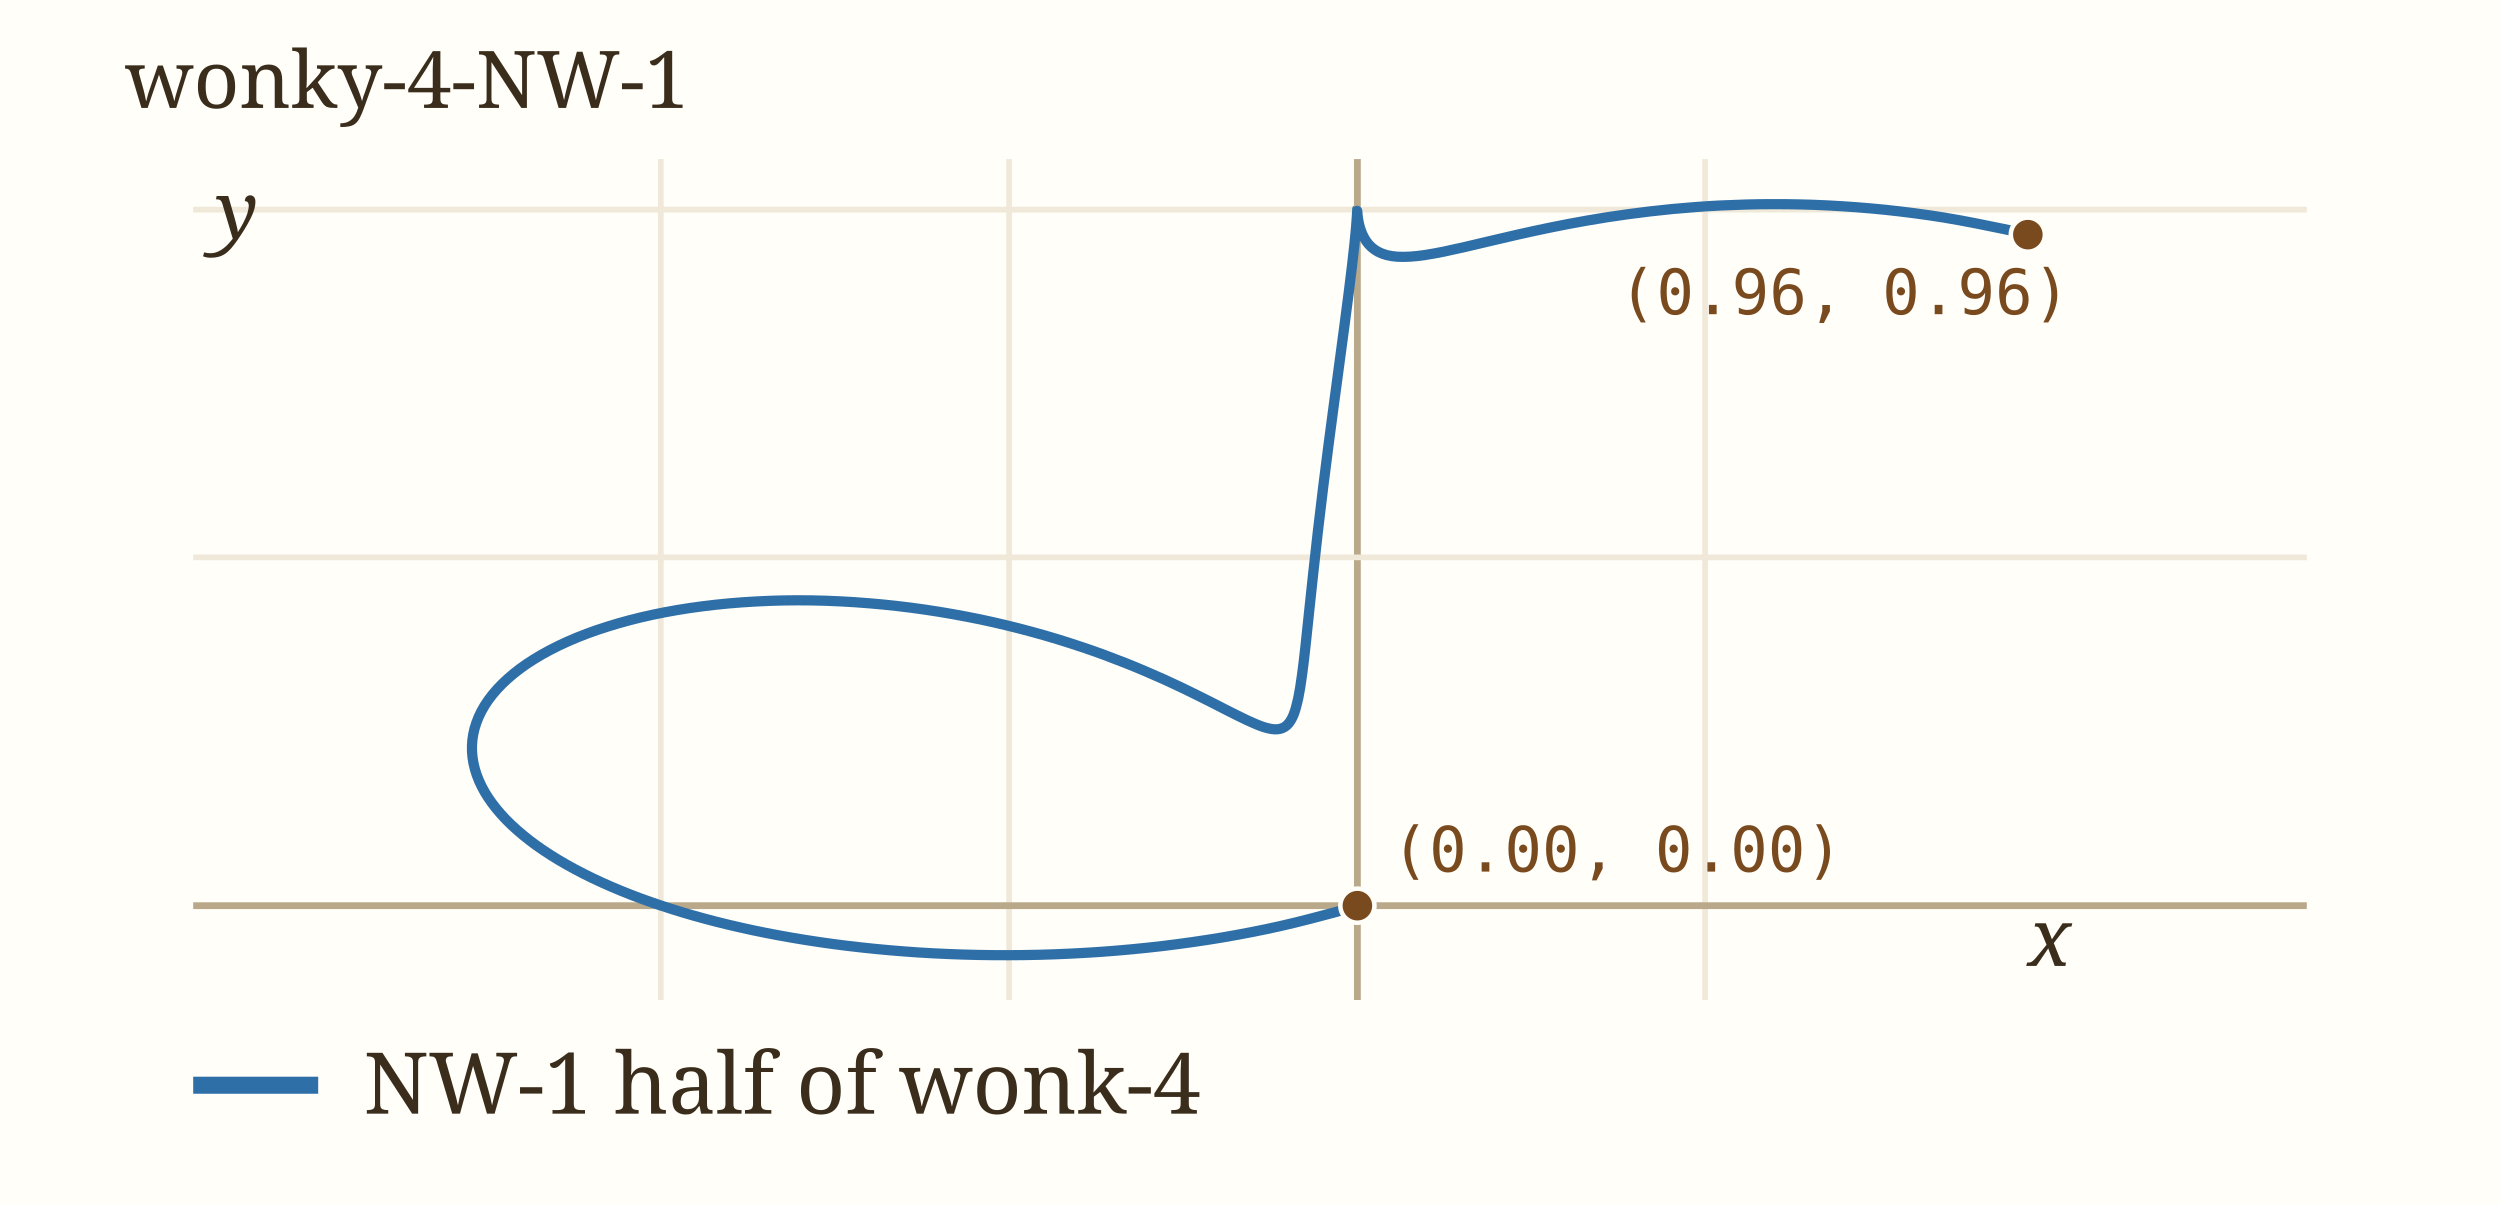
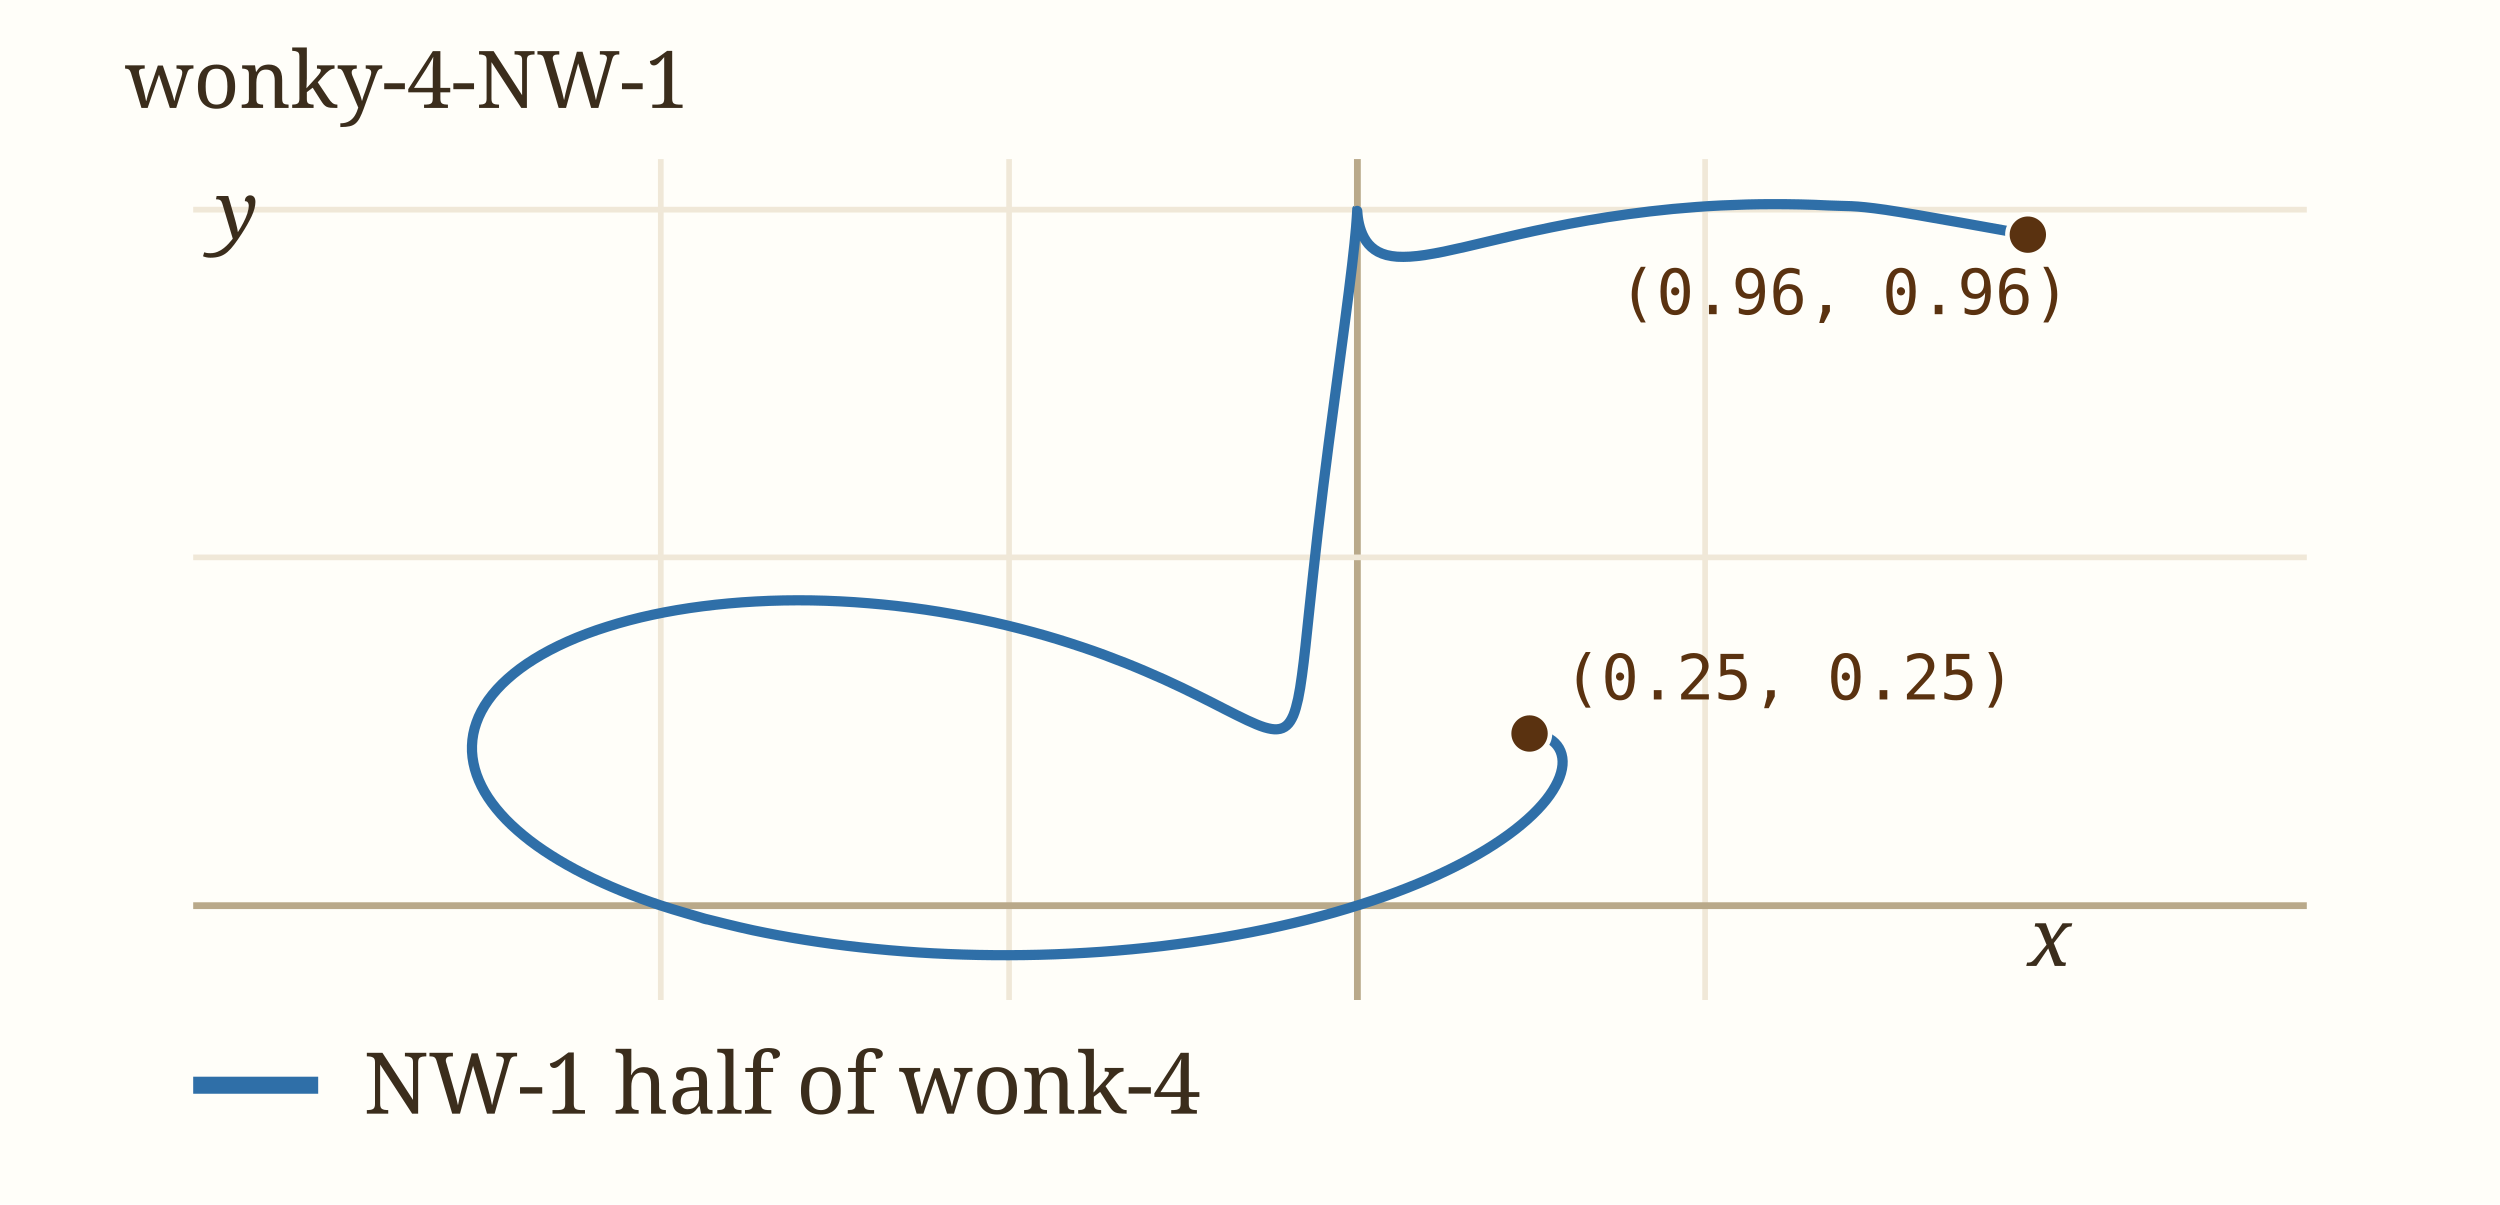
<svg xmlns="http://www.w3.org/2000/svg" viewBox="0 0 440 212" width="440" height="212" role="img" aria-label="wonky-4-NW-1" data-panel="wonky-4-NW-1">
  <rect x="0" y="0" width="440" height="212" fill="#fffef9" />
  <clipPath id="clip-wonky-4-NW-1">
    <rect x="34" y="28" width="372" height="148" />
  </clipPath>
  <g clip-path="url(#clip-wonky-4-NW-1)">
    <line x1="116.3" x2="116.3" y1="28" y2="176" stroke="#f0e8d8" stroke-width="1" />
    <text x="116.3" y="190.0" font-family="ui-monospace, Menlo, monospace" font-size="11" fill="#9c8a6a" text-anchor="middle">-1</text>
    <line x1="177.6" x2="177.6" y1="28" y2="176" stroke="#f0e8d8" stroke-width="1" />
    <text x="177.6" y="190.0" font-family="ui-monospace, Menlo, monospace" font-size="11" fill="#9c8a6a" text-anchor="middle">-0.5</text>
    <line x1="238.9" x2="238.9" y1="28" y2="176" stroke="#b9a98a" stroke-width="1.2" />
    <line x1="300.1" x2="300.1" y1="28" y2="176" stroke="#f0e8d8" stroke-width="1" />
    <text x="300.1" y="190.0" font-family="ui-monospace, Menlo, monospace" font-size="11" fill="#9c8a6a" text-anchor="middle">0.5</text>
    <line x1="34" x2="406" y1="159.4" y2="159.4" stroke="#b9a98a" stroke-width="1.2" />
    <line x1="34" x2="406" y1="98.1" y2="98.1" stroke="#f0e8d8" stroke-width="1" />
    <text x="28.0" y="102.1" font-family="ui-monospace, Menlo, monospace" font-size="11" fill="#9c8a6a" text-anchor="end">0.5</text>
    <line x1="34" x2="406" y1="36.9" y2="36.9" stroke="#f0e8d8" stroke-width="1" />
    <text x="28.0" y="40.9" font-family="ui-monospace, Menlo, monospace" font-size="11" fill="#9c8a6a" text-anchor="end">1</text>
-     <path d="M356.93,41.31 C356.22,41.14 355.08,40.80 352.63,40.30 C350.17,39.79 345.65,38.86 342.19,38.30 C338.73,37.74 335.25,37.29 331.85,36.93 C328.44,36.58 325.06,36.33 321.77,36.16 C318.48,35.99 315.23,35.93 312.09,35.93 C308.96,35.93 305.89,36.02 302.94,36.16 C299.99,36.30 297.13,36.53 294.40,36.78 C291.67,37.04 289.04,37.36 286.54,37.70 C284.03,38.03 281.65,38.42 279.39,38.81 C277.12,39.20 274.98,39.62 272.96,40.03 C270.94,40.44 269.04,40.86 267.25,41.26 C265.46,41.66 263.80,42.07 262.23,42.43 C260.66,42.80 259.22,43.15 257.86,43.46 C256.50,43.77 255.26,44.05 254.09,44.29 C252.93,44.52 251.87,44.72 250.88,44.87 C249.89,45.02 249.00,45.12 248.17,45.17 C247.34,45.22 246.59,45.22 245.90,45.18 C245.22,45.13 244.61,45.03 244.05,44.89 C243.48,44.74 242.99,44.55 242.54,44.31 C242.10,44.08 241.71,43.79 241.36,43.48 C241.01,43.17 240.72,42.82 240.46,42.45 C240.20,42.08 239.99,41.67 239.80,41.27 C239.62,40.87 239.47,40.44 239.35,40.04 C239.23,39.63 239.14,39.22 239.07,38.85 C239.00,38.49 238.96,38.12 238.93,37.84 C238.89,37.55 238.88,37.28 238.87,37.12 C238.86,36.96 238.87,36.84 238.87,36.85 C238.86,36.86 238.87,36.94 238.86,37.17 C238.85,37.39 238.84,37.72 238.80,38.21 C238.77,38.69 238.73,39.30 238.66,40.08 C238.59,40.86 238.51,41.79 238.39,42.88 C238.28,43.97 238.14,45.23 237.97,46.65 C237.81,48.06 237.61,49.65 237.39,51.38 C237.17,53.11 236.93,55.00 236.66,57.02 C236.40,59.03 236.10,61.21 235.80,63.46 C235.50,65.72 235.17,68.11 234.85,70.55 C234.52,72.98 234.18,75.53 233.85,78.08 C233.53,80.62 233.19,83.24 232.87,85.81 C232.56,88.38 232.24,90.99 231.95,93.50 C231.66,96.01 231.38,98.51 231.13,100.88 C230.87,103.25 230.63,105.56 230.40,107.71 C230.17,109.86 229.97,111.92 229.76,113.78 C229.55,115.65 229.36,117.38 229.14,118.91 C228.93,120.45 228.72,121.81 228.47,122.98 C228.21,124.14 227.95,125.12 227.62,125.91 C227.28,126.69 226.92,127.27 226.45,127.68 C225.98,128.09 225.46,128.30 224.81,128.35 C224.16,128.41 223.43,128.27 222.55,128.01 C221.67,127.74 220.68,127.31 219.53,126.78 C218.38,126.25 217.09,125.58 215.63,124.85 C214.17,124.11 212.56,123.26 210.77,122.39 C208.99,121.51 207.04,120.55 204.92,119.60 C202.81,118.66 200.52,117.66 198.09,116.70 C195.66,115.74 193.06,114.76 190.34,113.86 C187.62,112.95 184.74,112.05 181.77,111.25 C178.81,110.44 175.70,109.68 172.55,109.02 C169.39,108.37 166.12,107.78 162.84,107.30 C159.56,106.82 156.20,106.44 152.87,106.17 C149.54,105.89 146.16,105.73 142.86,105.67 C139.55,105.62 136.24,105.68 133.03,105.86 C129.83,106.03 126.65,106.32 123.62,106.71 C120.59,107.10 117.63,107.60 114.84,108.20 C112.04,108.80 109.36,109.51 106.87,110.30 C104.37,111.08 102.02,111.97 99.88,112.92 C97.73,113.88 95.75,114.92 94.00,116.01 C92.24,117.10 90.67,118.27 89.33,119.48 C87.98,120.68 86.85,121.94 85.93,123.23 C85.02,124.51 84.32,125.84 83.85,127.18 C83.37,128.51 83.11,129.88 83.07,131.24 C83.02,132.60 83.20,133.97 83.57,135.33 C83.94,136.69 84.53,138.04 85.29,139.37 C86.06,140.70 87.04,142.02 88.18,143.30 C89.31,144.58 90.65,145.83 92.12,147.04 C93.59,148.26 95.25,149.44 97.02,150.56 C98.80,151.69 100.73,152.78 102.77,153.81 C104.81,154.85 106.99,155.83 109.25,156.76 C111.51,157.69 113.87,158.56 116.34,159.38 C118.81,160.20 121.37,160.98 124.07,161.70 C126.77,162.43 129.61,163.11 132.54,163.73 C135.48,164.35 138.54,164.92 141.68,165.42 C144.82,165.92 148.08,166.37 151.40,166.73 C154.72,167.10 158.14,167.40 161.60,167.63 C165.06,167.85 168.60,168.00 172.16,168.07 C175.72,168.14 179.34,168.13 182.95,168.04 C186.56,167.95 190.21,167.77 193.82,167.52 C197.43,167.26 201.05,166.92 204.61,166.50 C208.16,166.07 211.71,165.57 215.15,164.99 C218.60,164.40 222.01,163.74 225.29,163.00 C228.57,162.27 232.58,161.19 234.84,160.59 C237.10,159.98 238.19,159.58 238.87,159.38" fill="none" stroke="#2f6fa8" stroke-width="1.8" stroke-linecap="round" data-path="wonky-4-NW-1" />
-     <circle cx="356.9" cy="41.3" r="3" fill="#7a4a1f" stroke="#fffef9" stroke-width="0.8" />
-     <text x="284.9" y="55.3" font-family="ui-monospace, Menlo, monospace" font-size="11" fill="#7a4a1f">(0.96, 0.96)</text>
-     <circle cx="238.9" cy="159.4" r="3" fill="#7a4a1f" stroke="#fffef9" stroke-width="0.8" />
-     <text x="244.9" y="153.4" font-family="ui-monospace, Menlo, monospace" font-size="11" fill="#7a4a1f">(0.00, 0.00)</text>
+     <path d="M356.93,41.31 C352.75,40.58 337.71,37.79 331.85,36.93 C325.99,36.08 325.06,36.33 321.77,36.16 C318.48,35.99 315.23,35.93 312.09,35.93 C308.96,35.93 305.89,36.02 302.94,36.16 C299.99,36.30 297.13,36.53 294.40,36.78 C291.67,37.04 289.04,37.36 286.54,37.70 C284.03,38.03 281.65,38.42 279.39,38.81 C277.12,39.20 274.98,39.62 272.96,40.03 C270.94,40.44 269.04,40.86 267.25,41.26 C265.46,41.66 263.80,42.07 262.23,42.43 C260.66,42.80 259.22,43.15 257.86,43.46 C256.50,43.77 255.26,44.05 254.09,44.29 C252.93,44.52 251.87,44.72 250.88,44.87 C249.89,45.02 249.00,45.12 248.17,45.17 C247.34,45.22 246.59,45.22 245.90,45.18 C245.22,45.13 244.61,45.03 244.05,44.89 C243.48,44.74 242.99,44.55 242.54,44.31 C242.10,44.08 241.71,43.79 241.36,43.48 C241.01,43.17 240.72,42.82 240.46,42.45 C240.20,42.08 239.99,41.67 239.80,41.27 C239.62,40.87 239.47,40.44 239.35,40.04 C239.23,39.63 239.14,39.22 239.07,38.85 C239.00,38.49 238.96,38.12 238.93,37.84 C238.89,37.55 238.88,37.28 238.87,37.12 C238.86,36.96 238.87,36.84 238.87,36.85 C238.86,36.86 238.87,36.94 238.86,37.17 C238.85,37.39 238.84,37.72 238.80,38.21 C238.77,38.69 238.73,39.30 238.66,40.08 C238.59,40.86 238.51,41.79 238.39,42.88 C238.28,43.97 238.14,45.23 237.97,46.65 C237.81,48.06 237.61,49.65 237.39,51.38 C237.17,53.11 236.93,55.00 236.66,57.02 C236.40,59.03 236.10,61.21 235.80,63.46 C235.50,65.72 235.17,68.11 234.85,70.55 C234.52,72.98 234.18,75.53 233.85,78.08 C233.53,80.62 233.19,83.24 232.87,85.81 C232.56,88.38 232.24,90.99 231.95,93.50 C231.66,96.01 231.38,98.51 231.13,100.88 C230.87,103.25 230.63,105.56 230.40,107.71 C230.17,109.86 229.97,111.92 229.76,113.78 C229.55,115.65 229.36,117.38 229.14,118.91 C228.93,120.45 228.72,121.81 228.47,122.98 C228.21,124.14 227.95,125.12 227.62,125.91 C227.28,126.69 226.92,127.27 226.45,127.68 C225.98,128.09 225.46,128.30 224.81,128.35 C224.16,128.41 223.43,128.27 222.55,128.01 C221.67,127.74 220.68,127.31 219.53,126.78 C218.38,126.25 217.09,125.58 215.63,124.85 C214.17,124.11 212.56,123.26 210.77,122.39 C208.99,121.51 207.04,120.55 204.92,119.60 C202.81,118.66 200.52,117.66 198.09,116.70 C195.66,115.74 193.06,114.76 190.34,113.86 C187.62,112.95 184.74,112.05 181.77,111.25 C178.81,110.44 175.70,109.68 172.55,109.02 C169.39,108.37 166.12,107.78 162.84,107.30 C159.56,106.82 156.20,106.44 152.87,106.17 C149.54,105.89 146.16,105.73 142.86,105.67 C139.55,105.62 136.24,105.68 133.03,105.86 C129.83,106.03 126.65,106.32 123.62,106.71 C120.59,107.10 117.63,107.60 114.84,108.20 C112.04,108.80 109.36,109.51 106.87,110.30 C104.37,111.08 102.02,111.97 99.88,112.92 C97.73,113.88 95.75,114.92 94.00,116.01 C92.24,117.10 90.67,118.27 89.33,119.48 C87.98,120.68 86.85,121.94 85.93,123.23 C85.02,124.51 84.32,125.84 83.85,127.18 C83.37,128.51 83.11,129.88 83.07,131.24 C83.02,132.60 83.20,133.97 83.57,135.33 C83.94,136.69 84.53,138.04 85.29,139.37 C86.06,140.70 87.04,142.02 88.18,143.30 C89.31,144.58 90.65,145.83 92.12,147.04 C93.59,148.26 95.25,149.44 97.02,150.56 C98.80,151.69 100.73,152.78 102.77,153.81 C104.81,154.85 106.99,155.83 109.25,156.76 C111.51,157.69 113.87,158.56 116.34,159.38 C118.81,160.20 122.78,161.31 124.07,161.70 C125.36,162.09 122.66,161.36 124.07,161.70 C125.48,162.04 129.61,163.11 132.54,163.73 C135.48,164.35 138.54,164.92 141.68,165.42 C144.82,165.92 148.08,166.37 151.40,166.73 C154.72,167.10 158.14,167.40 161.60,167.63 C165.06,167.85 168.60,168.00 172.16,168.07 C175.72,168.14 179.34,168.13 182.95,168.04 C186.56,167.95 190.21,167.77 193.82,167.52 C197.43,167.26 201.05,166.92 204.61,166.50 C208.16,166.07 211.71,165.57 215.15,164.99 C218.60,164.40 222.01,163.74 225.29,163.00 C228.57,162.27 231.78,161.46 234.84,160.59 C237.90,159.71 240.86,158.77 243.65,157.78 C246.44,156.79 249.10,155.74 251.57,154.66 C254.04,153.57 256.36,152.44 258.47,151.29 C260.58,150.15 262.52,148.96 264.24,147.78 C265.96,146.61 267.49,145.41 268.80,144.24 C270.12,143.07 271.22,141.90 272.12,140.78 C273.01,139.66 273.69,138.56 274.17,137.53 C274.65,136.51 274.92,135.52 275.00,134.63 C275.08,133.74 274.94,132.91 274.65,132.21 C274.36,131.50 273.87,130.88 273.25,130.39 C272.62,129.91 271.82,129.53 270.91,129.31 C270.01,129.09 268.10,129.12 267.81,129.08 C267.52,129.04 268.95,129.07 269.18,129.07" fill="none" stroke="#2f6fa8" stroke-width="1.8" stroke-linecap="round" data-path="wonky-4-NW-1" />
+     <circle cx="269.2" cy="129.1" r="3.6" fill="#5a3210" stroke="#fffef9" stroke-width="0.8" />
+     <text x="275.2" y="123.1" font-family="ui-monospace, Menlo, monospace" font-size="11" fill="#5a3210">(0.25, 0.25)</text>
+     <circle cx="356.9" cy="41.3" r="3.6" fill="#5a3210" stroke="#fffef9" stroke-width="0.8" />
+     <text x="284.9" y="55.3" font-family="ui-monospace, Menlo, monospace" font-size="11" fill="#5a3210">(0.96, 0.96)</text>
  </g>
  <text x="356.9" y="170.0" font-family="Georgia, serif" font-size="14" font-style="italic" fill="#3b2d1c">x</text>
  <text x="38.0" y="42.0" font-family="Georgia, serif" font-size="14" font-style="italic" fill="#3b2d1c">y</text>
  <text x="22" y="19" font-family="Georgia, serif" font-size="14" fill="#3b2d1c">wonky-4-NW-1</text>
  <line x1="34" x2="56" y1="191" y2="191" stroke="#2f6fa8" stroke-width="3" />
  <text x="64" y="196" font-family="Georgia, serif" font-size="15" fill="#3b2d1c">NW-1 half of wonk-4</text>
</svg>
